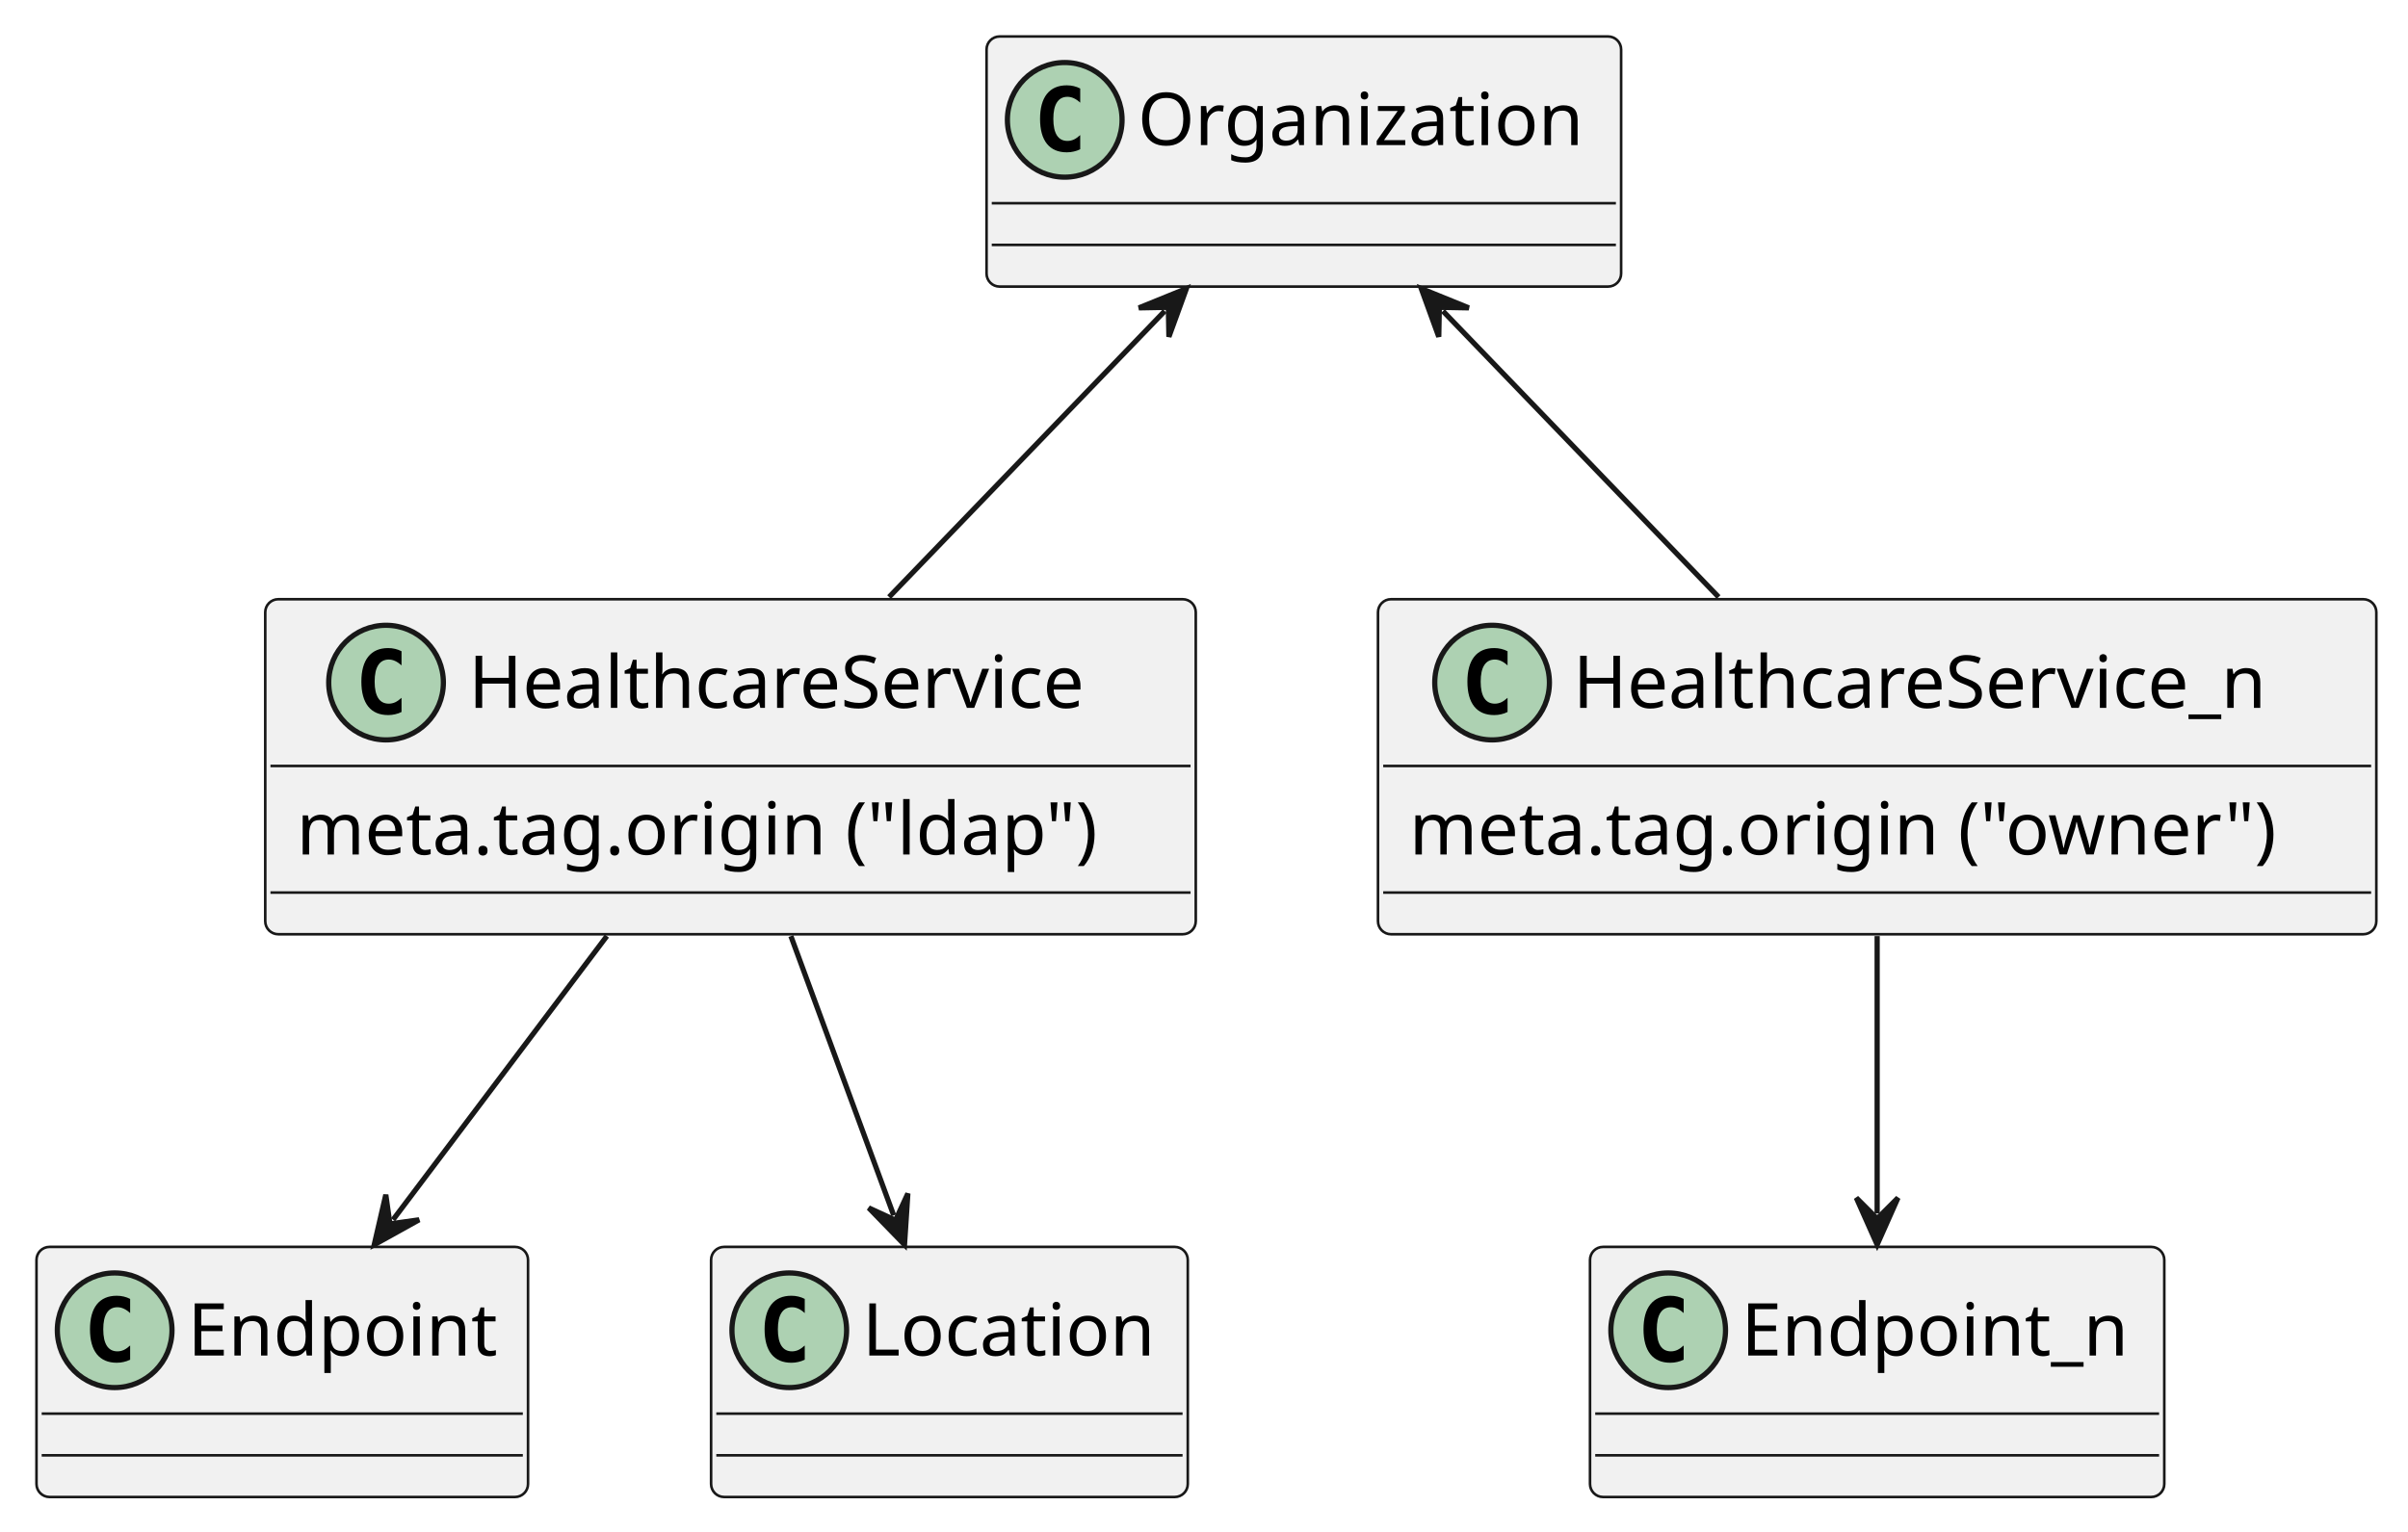
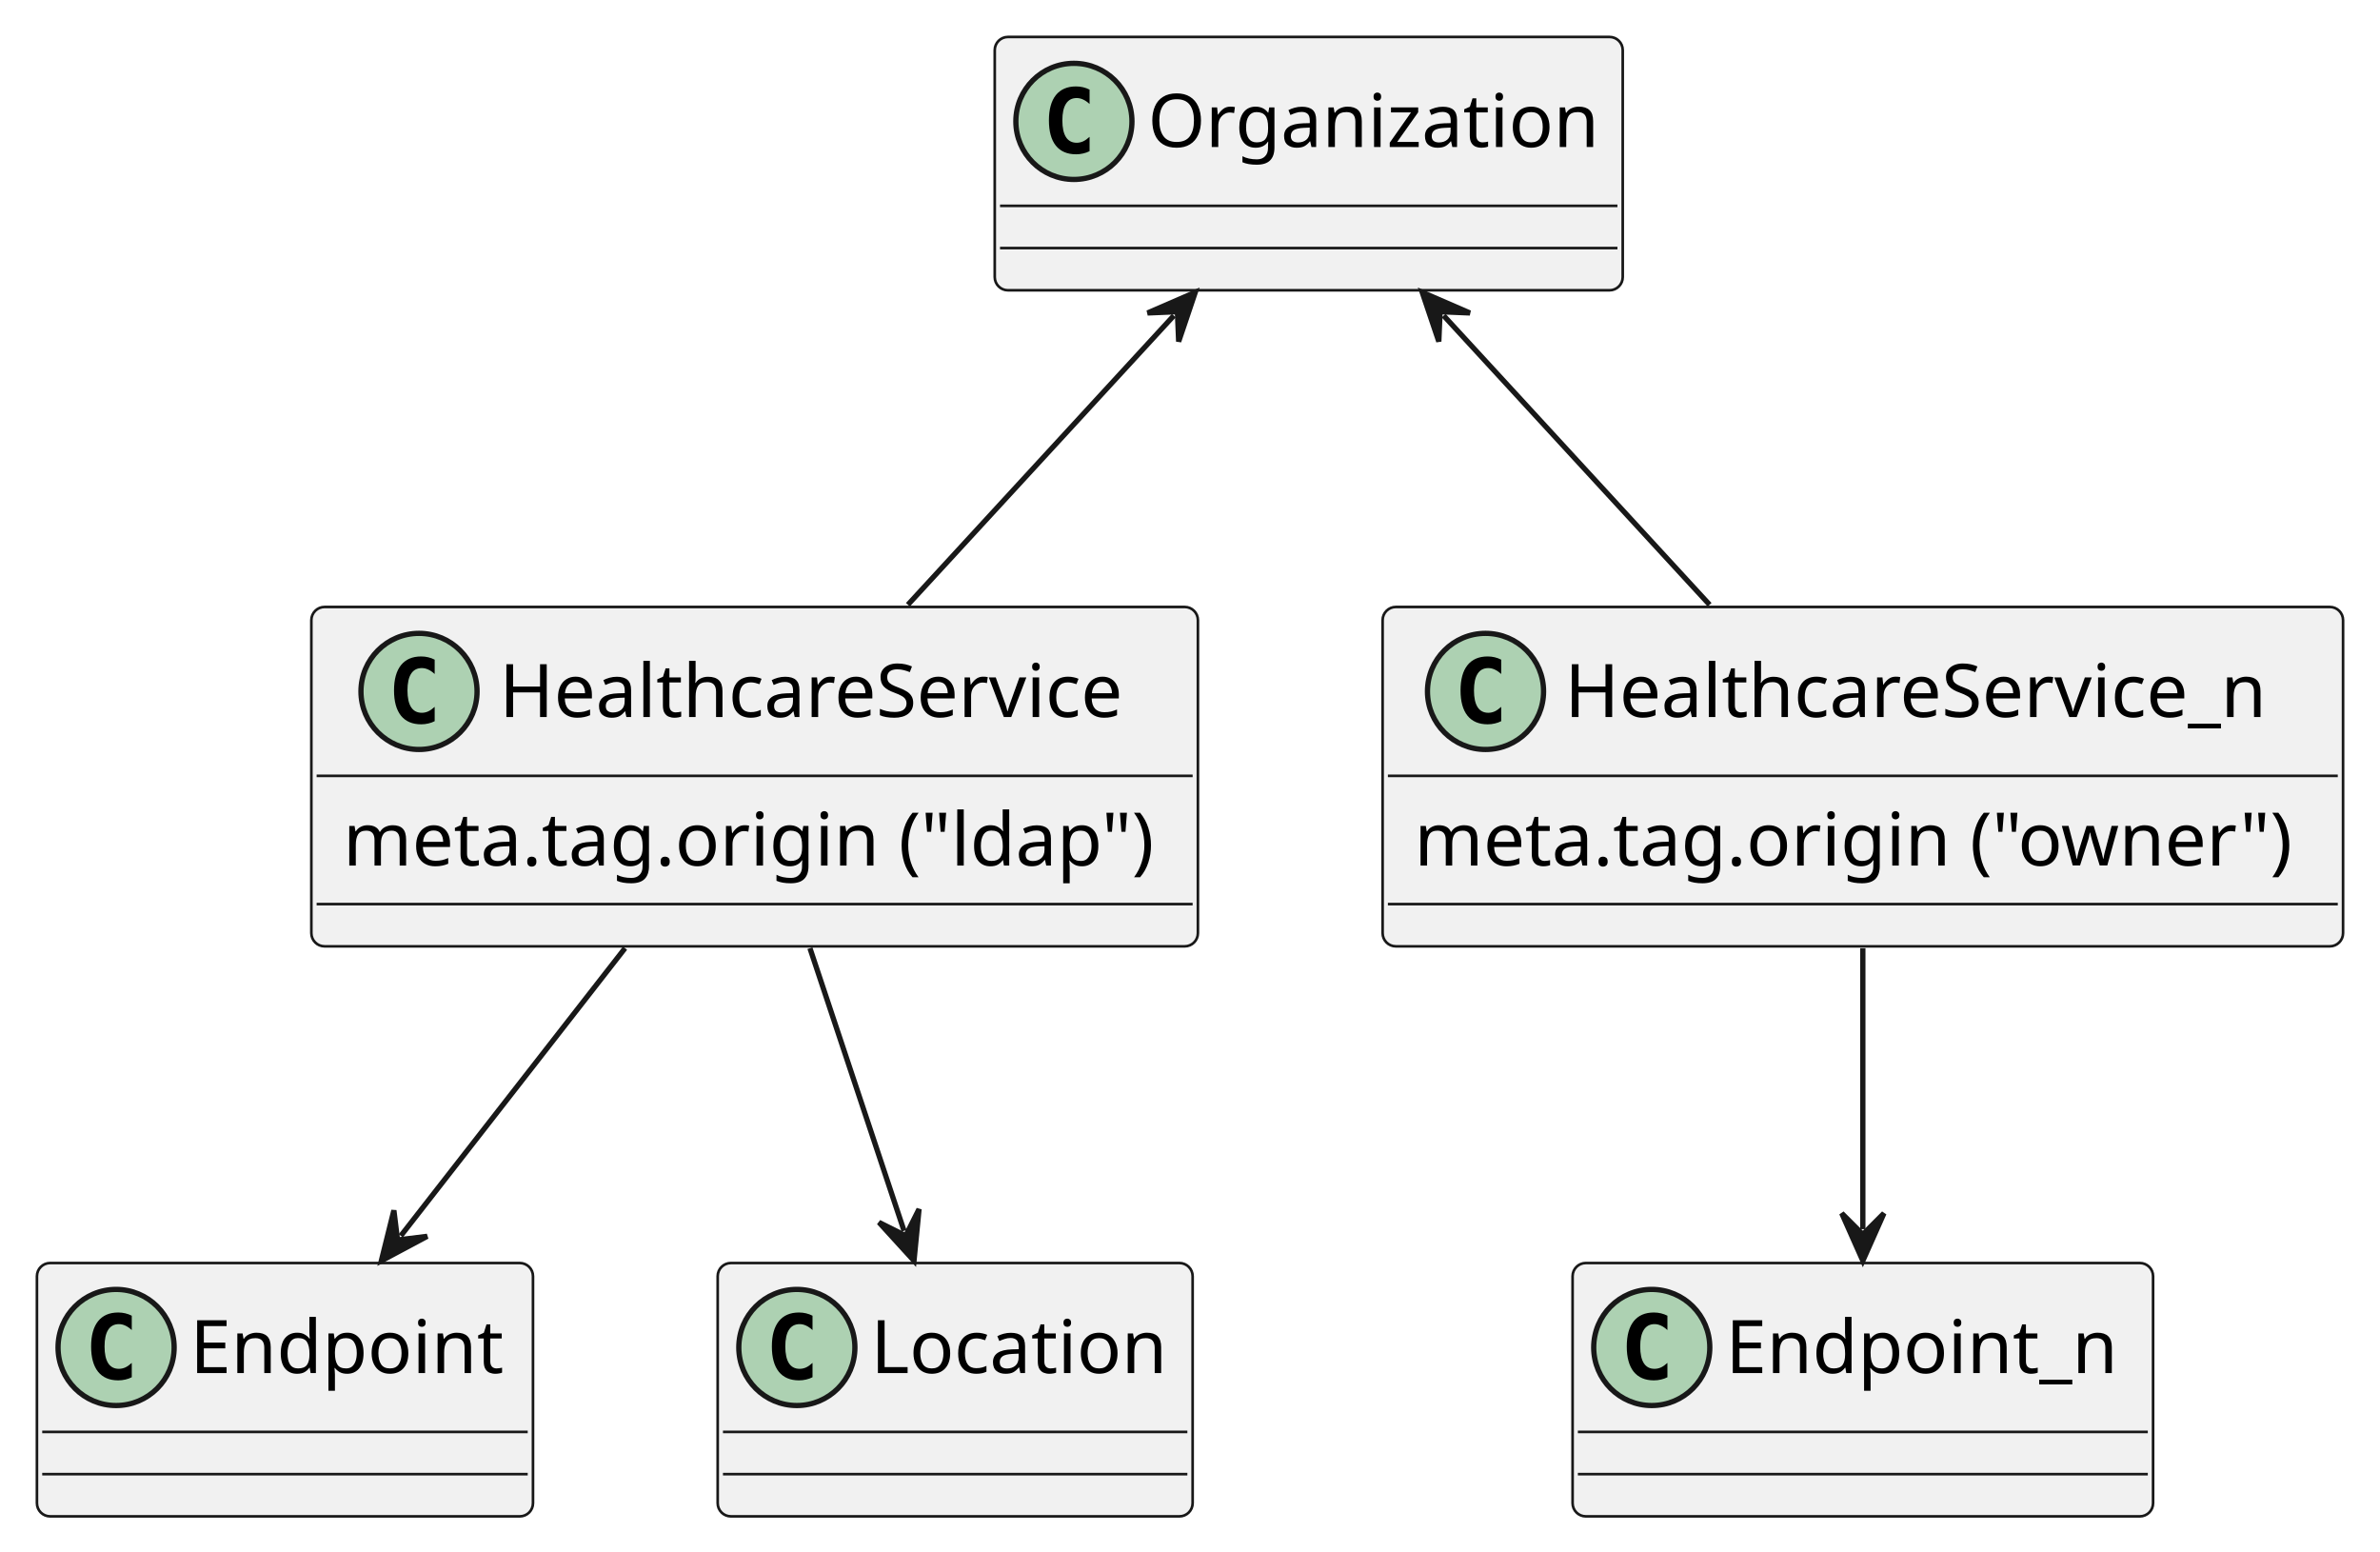
- <svg xmlns="http://www.w3.org/2000/svg" contentStyleType="text/css" data-diagram-type="CLASS" height="294px" preserveAspectRatio="none" style="width:462px;height:294px;background:#FFFFFF;" version="1.1" viewBox="0 0 462 294" width="462px" zoomAndPan="magnify">
+ <svg xmlns="http://www.w3.org/2000/svg" contentStyleType="text/css" height="294px" preserveAspectRatio="none" style="width:451px;height:294px;background:#FFFFFF;" version="1.1" viewBox="0 0 451 294" width="451px" zoomAndPan="magnify">
  <defs />
  <g>
-     <g class="entity" data-entity="Organization" data-source-line="2" data-uid="ent0002" id="entity_Organization">
-       <rect fill="#F1F1F1" height="48" rx="2.5" ry="2.5" style="stroke:#181818;stroke-width:0.5;" width="121.749" x="189.28" y="7" />
-       <ellipse cx="204.28" cy="23" fill="#ADD1B2" rx="11" ry="11" style="stroke:#181818;stroke-width:1;" />
-       <path d="M207.249,28.641 Q206.671,28.938 206.03,29.078 Q205.389,29.234 204.686,29.234 Q202.186,29.234 200.858,27.594 Q199.546,25.938 199.546,22.812 Q199.546,19.688 200.858,18.031 Q202.186,16.375 204.686,16.375 Q205.389,16.375 206.03,16.531 Q206.686,16.688 207.249,16.984 L207.249,19.703 Q206.624,19.125 206.03,18.859 Q205.436,18.578 204.811,18.578 Q203.468,18.578 202.78,19.656 Q202.093,20.719 202.093,22.812 Q202.093,24.906 202.78,25.984 Q203.468,27.047 204.811,27.047 Q205.436,27.047 206.03,26.781 Q206.624,26.5 207.249,25.922 L207.249,28.641 Z " fill="#000000" />
-       <text fill="#000000" font-family="sans-serif" font-size="14" lengthAdjust="spacing" textLength="89.749" x="218.28" y="27.847">Organization</text>
-       <line style="stroke:#181818;stroke-width:0.5;" x1="190.28" x2="310.029" y1="39" y2="39" />
-       <line style="stroke:#181818;stroke-width:0.5;" x1="190.28" x2="310.029" y1="47" y2="47" />
+     <g id="elem_Organization">
+       <rect codeLine="2" fill="#F1F1F1" height="48" id="Organization" rx="2.5" ry="2.5" style="stroke:#181818;stroke-width:0.5;" width="119" x="188.5" y="7" />
+       <ellipse cx="203.5" cy="23" fill="#ADD1B2" rx="11" ry="11" style="stroke:#181818;stroke-width:1.0;" />
+       <path d="M206.469,28.641 Q205.891,28.938 205.25,29.078 Q204.609,29.234 203.906,29.234 Q201.406,29.234 200.078,27.594 Q198.766,25.938 198.766,22.812 Q198.766,19.688 200.078,18.031 Q201.406,16.375 203.906,16.375 Q204.609,16.375 205.25,16.531 Q205.906,16.688 206.469,16.984 L206.469,19.703 Q205.844,19.125 205.25,18.859 Q204.656,18.578 204.031,18.578 Q202.688,18.578 202,19.656 Q201.312,20.719 201.312,22.812 Q201.312,24.906 202,25.984 Q202.688,27.047 204.031,27.047 Q204.656,27.047 205.25,26.781 Q205.844,26.5 206.469,25.922 L206.469,28.641 Z " fill="#000000" />
+       <text fill="#000000" font-family="sans-serif" font-size="14" lengthAdjust="spacing" textLength="87" x="217.5" y="27.847">Organization</text>
+       <line style="stroke:#181818;stroke-width:0.5;" x1="189.5" x2="306.5" y1="39" y2="39" />
+       <line style="stroke:#181818;stroke-width:0.5;" x1="189.5" x2="306.5" y1="47" y2="47" />
    </g>
-     <g class="entity" data-entity="HealthcareService" data-source-line="6" data-uid="ent0003" id="entity_HealthcareService">
-       <rect fill="#F1F1F1" height="64.297" rx="2.5" ry="2.5" style="stroke:#181818;stroke-width:0.5;" width="178.53" x="50.89" y="115" />
-       <ellipse cx="74.067" cy="131" fill="#ADD1B2" rx="11" ry="11" style="stroke:#181818;stroke-width:1;" />
-       <path d="M77.036,136.641 Q76.458,136.938 75.817,137.078 Q75.177,137.234 74.474,137.234 Q71.974,137.234 70.645,135.594 Q69.333,133.938 69.333,130.812 Q69.333,127.688 70.645,126.031 Q71.974,124.375 74.474,124.375 Q75.177,124.375 75.817,124.531 Q76.474,124.688 77.036,124.984 L77.036,127.703 Q76.411,127.125 75.817,126.859 Q75.224,126.578 74.599,126.578 Q73.255,126.578 72.567,127.656 Q71.88,128.719 71.88,130.812 Q71.88,132.906 72.567,133.984 Q73.255,135.047 74.599,135.047 Q75.224,135.047 75.817,134.781 Q76.411,134.5 77.036,133.922 L77.036,136.641 Z " fill="#000000" />
-       <text fill="#000000" font-family="sans-serif" font-size="14" lengthAdjust="spacing" textLength="128.358" x="89.885" y="135.847">HealthcareService</text>
-       <line style="stroke:#181818;stroke-width:0.5;" x1="51.89" x2="228.42" y1="147" y2="147" />
-       <text fill="#000000" font-family="sans-serif" font-size="14" lengthAdjust="spacing" textLength="166.53" x="56.89" y="163.995">meta.tag.origin ("ldap")</text>
-       <line style="stroke:#181818;stroke-width:0.5;" x1="51.89" x2="228.42" y1="171.297" y2="171.297" />
+     <g id="elem_HealthcareService">
+       <rect codeLine="6" fill="#F1F1F1" height="64.297" id="HealthcareService" rx="2.5" ry="2.5" style="stroke:#181818;stroke-width:0.5;" width="168" x="59" y="115" />
+       <ellipse cx="79.4" cy="131" fill="#ADD1B2" rx="11" ry="11" style="stroke:#181818;stroke-width:1.0;" />
+       <path d="M82.369,136.641 Q81.791,136.938 81.15,137.078 Q80.509,137.234 79.806,137.234 Q77.306,137.234 75.978,135.594 Q74.666,133.938 74.666,130.812 Q74.666,127.688 75.978,126.031 Q77.306,124.375 79.806,124.375 Q80.509,124.375 81.15,124.531 Q81.806,124.688 82.369,124.984 L82.369,127.703 Q81.744,127.125 81.15,126.859 Q80.556,126.578 79.931,126.578 Q78.588,126.578 77.9,127.656 Q77.213,128.719 77.213,130.812 Q77.213,132.906 77.9,133.984 Q78.588,135.047 79.931,135.047 Q80.556,135.047 81.15,134.781 Q81.744,134.5 82.369,133.922 L82.369,136.641 Z " fill="#000000" />
+       <text fill="#000000" font-family="sans-serif" font-size="14" lengthAdjust="spacing" textLength="124" x="94.6" y="135.847">HealthcareService</text>
+       <line style="stroke:#181818;stroke-width:0.5;" x1="60" x2="226" y1="147" y2="147" />
+       <text fill="#000000" font-family="sans-serif" font-size="14" lengthAdjust="spacing" textLength="156" x="65" y="163.995">meta.tag.origin ("ldap")</text>
+       <line style="stroke:#181818;stroke-width:0.5;" x1="60" x2="226" y1="171.297" y2="171.297" />
    </g>
-     <g class="entity" data-entity="HealthcareService_n" data-source-line="10" data-uid="ent0004" id="entity_HealthcareService_n">
-       <rect fill="#F1F1F1" height="64.297" rx="2.5" ry="2.5" style="stroke:#181818;stroke-width:0.5;" width="191.546" x="264.38" y="115" />
-       <ellipse cx="286.272" cy="131" fill="#ADD1B2" rx="11" ry="11" style="stroke:#181818;stroke-width:1;" />
-       <path d="M289.24,136.641 Q288.662,136.938 288.022,137.078 Q287.381,137.234 286.678,137.234 Q284.178,137.234 282.85,135.594 Q281.537,133.938 281.537,130.812 Q281.537,127.688 282.85,126.031 Q284.178,124.375 286.678,124.375 Q287.381,124.375 288.022,124.531 Q288.678,124.688 289.24,124.984 L289.24,127.703 Q288.615,127.125 288.022,126.859 Q287.428,126.578 286.803,126.578 Q285.459,126.578 284.772,127.656 Q284.084,128.719 284.084,130.812 Q284.084,132.906 284.772,133.984 Q285.459,135.047 286.803,135.047 Q287.428,135.047 288.022,134.781 Q288.615,134.5 289.24,133.922 L289.24,136.641 Z " fill="#000000" />
-       <text fill="#000000" font-family="sans-serif" font-size="14" lengthAdjust="spacing" textLength="144.231" x="301.803" y="135.847">HealthcareService_n</text>
-       <line style="stroke:#181818;stroke-width:0.5;" x1="265.38" x2="454.926" y1="147" y2="147" />
-       <text fill="#000000" font-family="sans-serif" font-size="14" lengthAdjust="spacing" textLength="179.546" x="270.38" y="163.995">meta.tag.origin ("owner")</text>
-       <line style="stroke:#181818;stroke-width:0.5;" x1="265.38" x2="454.926" y1="171.297" y2="171.297" />
+     <g id="elem_HealthcareService_n">
+       <rect codeLine="10" fill="#F1F1F1" height="64.297" id="HealthcareService_n" rx="2.5" ry="2.5" style="stroke:#181818;stroke-width:0.5;" width="182" x="262" y="115" />
+       <ellipse cx="281.5" cy="131" fill="#ADD1B2" rx="11" ry="11" style="stroke:#181818;stroke-width:1.0;" />
+       <path d="M284.469,136.641 Q283.891,136.938 283.25,137.078 Q282.609,137.234 281.906,137.234 Q279.406,137.234 278.078,135.594 Q276.766,133.938 276.766,130.812 Q276.766,127.688 278.078,126.031 Q279.406,124.375 281.906,124.375 Q282.609,124.375 283.25,124.531 Q283.906,124.688 284.469,124.984 L284.469,127.703 Q283.844,127.125 283.25,126.859 Q282.656,126.578 282.031,126.578 Q280.688,126.578 280,127.656 Q279.312,128.719 279.312,130.812 Q279.312,132.906 280,133.984 Q280.688,135.047 282.031,135.047 Q282.656,135.047 283.25,134.781 Q283.844,134.5 284.469,133.922 L284.469,136.641 Z " fill="#000000" />
+       <text fill="#000000" font-family="sans-serif" font-size="14" lengthAdjust="spacing" textLength="140" x="296.5" y="135.847">HealthcareService_n</text>
+       <line style="stroke:#181818;stroke-width:0.5;" x1="263" x2="443" y1="147" y2="147" />
+       <text fill="#000000" font-family="sans-serif" font-size="14" lengthAdjust="spacing" textLength="170" x="268" y="163.995">meta.tag.origin ("owner")</text>
+       <line style="stroke:#181818;stroke-width:0.5;" x1="263" x2="443" y1="171.297" y2="171.297" />
    </g>
-     <g class="entity" data-entity="Endpoint" data-source-line="14" data-uid="ent0005" id="entity_Endpoint">
-       <rect fill="#F1F1F1" height="48" rx="2.5" ry="2.5" style="stroke:#181818;stroke-width:0.5;" width="94.31" x="7" y="239.3" />
-       <ellipse cx="22" cy="255.3" fill="#ADD1B2" rx="11" ry="11" style="stroke:#181818;stroke-width:1;" />
+     <g id="elem_Endpoint">
+       <rect codeLine="14" fill="#F1F1F1" height="48" id="Endpoint" rx="2.5" ry="2.5" style="stroke:#181818;stroke-width:0.5;" width="94" x="7" y="239.3" />
+       <ellipse cx="22" cy="255.3" fill="#ADD1B2" rx="11" ry="11" style="stroke:#181818;stroke-width:1.0;" />
      <path d="M24.969,260.941 Q24.391,261.238 23.75,261.378 Q23.109,261.534 22.406,261.534 Q19.906,261.534 18.578,259.894 Q17.266,258.238 17.266,255.113 Q17.266,251.988 18.578,250.331 Q19.906,248.675 22.406,248.675 Q23.109,248.675 23.75,248.831 Q24.406,248.988 24.969,249.284 L24.969,252.003 Q24.344,251.425 23.75,251.159 Q23.156,250.878 22.531,250.878 Q21.188,250.878 20.5,251.956 Q19.812,253.019 19.812,255.113 Q19.812,257.206 20.5,258.284 Q21.188,259.347 22.531,259.347 Q23.156,259.347 23.75,259.081 Q24.344,258.8 24.969,258.222 L24.969,260.941 Z " fill="#000000" />
-       <text fill="#000000" font-family="sans-serif" font-size="14" lengthAdjust="spacing" textLength="62.31" x="36" y="260.147">Endpoint</text>
-       <line style="stroke:#181818;stroke-width:0.5;" x1="8" x2="100.31" y1="271.3" y2="271.3" />
-       <line style="stroke:#181818;stroke-width:0.5;" x1="8" x2="100.31" y1="279.3" y2="279.3" />
+       <text fill="#000000" font-family="sans-serif" font-size="14" lengthAdjust="spacing" textLength="62" x="36" y="260.147">Endpoint</text>
+       <line style="stroke:#181818;stroke-width:0.5;" x1="8" x2="100" y1="271.3" y2="271.3" />
+       <line style="stroke:#181818;stroke-width:0.5;" x1="8" x2="100" y1="279.3" y2="279.3" />
    </g>
-     <g class="entity" data-entity="Location" data-source-line="17" data-uid="ent0006" id="entity_Location">
-       <rect fill="#F1F1F1" height="48" rx="2.5" ry="2.5" style="stroke:#181818;stroke-width:0.5;" width="91.459" x="136.43" y="239.3" />
-       <ellipse cx="151.43" cy="255.3" fill="#ADD1B2" rx="11" ry="11" style="stroke:#181818;stroke-width:1;" />
-       <path d="M154.399,260.941 Q153.821,261.238 153.18,261.378 Q152.539,261.534 151.836,261.534 Q149.336,261.534 148.008,259.894 Q146.696,258.238 146.696,255.113 Q146.696,251.988 148.008,250.331 Q149.336,248.675 151.836,248.675 Q152.539,248.675 153.18,248.831 Q153.836,248.988 154.399,249.284 L154.399,252.003 Q153.774,251.425 153.18,251.159 Q152.586,250.878 151.961,250.878 Q150.618,250.878 149.93,251.956 Q149.243,253.019 149.243,255.113 Q149.243,257.206 149.93,258.284 Q150.618,259.347 151.961,259.347 Q152.586,259.347 153.18,259.081 Q153.774,258.8 154.399,258.222 L154.399,260.941 Z " fill="#000000" />
-       <text fill="#000000" font-family="sans-serif" font-size="14" lengthAdjust="spacing" textLength="59.459" x="165.43" y="260.147">Location</text>
-       <line style="stroke:#181818;stroke-width:0.5;" x1="137.43" x2="226.889" y1="271.3" y2="271.3" />
-       <line style="stroke:#181818;stroke-width:0.5;" x1="137.43" x2="226.889" y1="279.3" y2="279.3" />
+     <g id="elem_Location">
+       <rect codeLine="17" fill="#F1F1F1" height="48" id="Location" rx="2.5" ry="2.5" style="stroke:#181818;stroke-width:0.5;" width="90" x="136" y="239.3" />
+       <ellipse cx="151" cy="255.3" fill="#ADD1B2" rx="11" ry="11" style="stroke:#181818;stroke-width:1.0;" />
+       <path d="M153.969,260.941 Q153.391,261.238 152.75,261.378 Q152.109,261.534 151.406,261.534 Q148.906,261.534 147.578,259.894 Q146.266,258.238 146.266,255.113 Q146.266,251.988 147.578,250.331 Q148.906,248.675 151.406,248.675 Q152.109,248.675 152.75,248.831 Q153.406,248.988 153.969,249.284 L153.969,252.003 Q153.344,251.425 152.75,251.159 Q152.156,250.878 151.531,250.878 Q150.188,250.878 149.5,251.956 Q148.812,253.019 148.812,255.113 Q148.812,257.206 149.5,258.284 Q150.188,259.347 151.531,259.347 Q152.156,259.347 152.75,259.081 Q153.344,258.8 153.969,258.222 L153.969,260.941 Z " fill="#000000" />
+       <text fill="#000000" font-family="sans-serif" font-size="14" lengthAdjust="spacing" textLength="58" x="165" y="260.147">Location</text>
+       <line style="stroke:#181818;stroke-width:0.5;" x1="137" x2="225" y1="271.3" y2="271.3" />
+       <line style="stroke:#181818;stroke-width:0.5;" x1="137" x2="225" y1="279.3" y2="279.3" />
    </g>
-     <g class="entity" data-entity="Endpoint_n" data-source-line="25" data-uid="ent0011" id="entity_Endpoint_n">
-       <rect fill="#F1F1F1" height="48" rx="2.5" ry="2.5" style="stroke:#181818;stroke-width:0.5;" width="110.183" x="305.06" y="239.3" />
-       <ellipse cx="320.06" cy="255.3" fill="#ADD1B2" rx="11" ry="11" style="stroke:#181818;stroke-width:1;" />
-       <path d="M323.029,260.941 Q322.451,261.238 321.81,261.378 Q321.169,261.534 320.466,261.534 Q317.966,261.534 316.638,259.894 Q315.326,258.238 315.326,255.113 Q315.326,251.988 316.638,250.331 Q317.966,248.675 320.466,248.675 Q321.169,248.675 321.81,248.831 Q322.466,248.988 323.029,249.284 L323.029,252.003 Q322.404,251.425 321.81,251.159 Q321.216,250.878 320.591,250.878 Q319.248,250.878 318.56,251.956 Q317.873,253.019 317.873,255.113 Q317.873,257.206 318.56,258.284 Q319.248,259.347 320.591,259.347 Q321.216,259.347 321.81,259.081 Q322.404,258.8 323.029,258.222 L323.029,260.941 Z " fill="#000000" />
-       <text fill="#000000" font-family="sans-serif" font-size="14" lengthAdjust="spacing" textLength="78.183" x="334.06" y="260.147">Endpoint_n</text>
-       <line style="stroke:#181818;stroke-width:0.5;" x1="306.06" x2="414.243" y1="271.3" y2="271.3" />
-       <line style="stroke:#181818;stroke-width:0.5;" x1="306.06" x2="414.243" y1="279.3" y2="279.3" />
+     <g id="elem_Endpoint_n">
+       <rect fill="#F1F1F1" height="48" id="Endpoint_n" rx="2.5" ry="2.5" style="stroke:#181818;stroke-width:0.5;" width="110" x="298" y="239.3" />
+       <ellipse cx="313" cy="255.3" fill="#ADD1B2" rx="11" ry="11" style="stroke:#181818;stroke-width:1.0;" />
+       <path d="M315.969,260.941 Q315.391,261.238 314.75,261.378 Q314.109,261.534 313.406,261.534 Q310.906,261.534 309.578,259.894 Q308.266,258.238 308.266,255.113 Q308.266,251.988 309.578,250.331 Q310.906,248.675 313.406,248.675 Q314.109,248.675 314.75,248.831 Q315.406,248.988 315.969,249.284 L315.969,252.003 Q315.344,251.425 314.75,251.159 Q314.156,250.878 313.531,250.878 Q312.188,250.878 311.5,251.956 Q310.812,253.019 310.812,255.113 Q310.812,257.206 311.5,258.284 Q312.188,259.347 313.531,259.347 Q314.156,259.347 314.75,259.081 Q315.344,258.8 315.969,258.222 L315.969,260.941 Z " fill="#000000" />
+       <text fill="#000000" font-family="sans-serif" font-size="14" lengthAdjust="spacing" textLength="78" x="327" y="260.147">Endpoint_n</text>
+       <line style="stroke:#181818;stroke-width:0.5;" x1="299" x2="407" y1="271.3" y2="271.3" />
+       <line style="stroke:#181818;stroke-width:0.5;" x1="299" x2="407" y1="279.3" y2="279.3" />
    </g>
-     <g class="link" data-entity-1="Organization" data-entity-2="HealthcareService" data-source-line="20" data-uid="lnk7" id="link_Organization_HealthcareService">
-       <path codeLine="20" d="M223.466,59.7 C206.996,76.79 188.64,95.84 170.58,114.58" fill="none" id="Organization-backto-HealthcareService" style="stroke:#181818;stroke-width:1;" />
-       <polygon fill="#181818" points="227.63,55.38,218.505,59.085,224.16,58.98,224.265,64.636,227.63,55.38" style="stroke:#181818;stroke-width:1;" />
+     <g id="link_Organization_HealthcareService">
+       <path codeLine="20" d="M222.438,59.796 C206.718,76.886 189.28,95.84 172.04,114.58 " fill="none" id="Organization-backto-HealthcareService" style="stroke:#181818;stroke-width:1.0;" />
+       <polygon fill="#181818" points="226.5,55.38,217.463,59.296,223.115,59.06,223.351,64.712,226.5,55.38" style="stroke:#181818;stroke-width:1.0;" />
    </g>
-     <g class="link" data-entity-1="HealthcareService" data-entity-2="Endpoint" data-source-line="21" data-uid="lnk8" id="link_HealthcareService_Endpoint">
-       <path codeLine="21" d="M116.43,179.65 C102.31,198.39 88.3,216.978 75.41,234.088" fill="none" id="HealthcareService-to-Endpoint" style="stroke:#181818;stroke-width:1;" />
-       <polygon fill="#181818" points="71.8,238.88,80.41,234.099,74.809,234.887,74.021,229.285,71.8,238.88" style="stroke:#181818;stroke-width:1;" />
+     <g id="link_HealthcareService_Endpoint">
+       <path codeLine="21" d="M118.44,179.65 C103.83,198.39 89.289,217.038 75.949,234.148 " fill="none" id="HealthcareService-to-Endpoint" style="stroke:#181818;stroke-width:1.0;" />
+       <polygon fill="#181818" points="72.26,238.88,80.948,234.242,75.334,234.937,74.639,229.323,72.26,238.88" style="stroke:#181818;stroke-width:1.0;" />
    </g>
-     <g class="link" data-entity-1="HealthcareService" data-entity-2="Location" data-source-line="22" data-uid="lnk9" id="link_HealthcareService_Location">
-       <path codeLine="22" d="M151.74,179.65 C158.64,198.39 165.167,216.139 171.467,233.25" fill="none" id="HealthcareService-to-Location" style="stroke:#181818;stroke-width:1;" />
-       <polygon fill="#181818" points="173.54,238.88,174.184,229.052,171.812,234.188,166.677,231.816,173.54,238.88" style="stroke:#181818;stroke-width:1;" />
+     <g id="link_HealthcareService_Location">
+       <path codeLine="22" d="M153.48,179.65 C159.72,198.39 165.617,216.077 171.307,233.187 " fill="none" id="HealthcareService-to-Location" style="stroke:#181818;stroke-width:1.0;" />
+       <polygon fill="#181818" points="173.2,238.88,174.156,229.078,171.622,234.136,166.564,231.602,173.2,238.88" style="stroke:#181818;stroke-width:1.0;" />
    </g>
-     <g class="link" data-entity-1="Organization" data-entity-2="HealthcareService_n" data-source-line="24" data-uid="lnk10" id="link_Organization_HealthcareService_n">
-       <path codeLine="24" d="M276.844,59.7 C293.314,76.79 311.67,95.84 329.73,114.58" fill="none" id="Organization-backto-HealthcareService_n" style="stroke:#181818;stroke-width:1;" />
-       <polygon fill="#181818" points="272.68,55.38,276.045,64.636,276.15,58.98,281.805,59.085,272.68,55.38" style="stroke:#181818;stroke-width:1;" />
+     <g id="link_Organization_HealthcareService_n">
+       <path codeLine="24" d="M273.562,59.796 C289.282,76.886 306.72,95.84 323.96,114.58 " fill="none" id="Organization-backto-HealthcareService_n" style="stroke:#181818;stroke-width:1.0;" />
+       <polygon fill="#181818" points="269.5,55.38,272.649,64.712,272.885,59.06,278.537,59.296,269.5,55.38" style="stroke:#181818;stroke-width:1.0;" />
    </g>
-     <g class="link" data-entity-1="HealthcareService_n" data-entity-2="Endpoint_n" data-source-line="25" data-uid="lnk12" id="link_HealthcareService_n_Endpoint_n">
-       <path codeLine="25" d="M360.15,179.65 C360.15,198.39 360.15,215.77 360.15,232.88" fill="none" id="HealthcareService_n-to-Endpoint_n" style="stroke:#181818;stroke-width:1;" />
-       <polygon fill="#181818" points="360.15,238.88,364.15,229.88,360.15,233.88,356.15,229.88,360.15,238.88" style="stroke:#181818;stroke-width:1;" />
+     <g id="link_HealthcareService_n_Endpoint_n">
+       <path codeLine="25" d="M353,179.65 C353,198.39 353,215.77 353,232.88 " fill="none" id="HealthcareService_n-to-Endpoint_n" style="stroke:#181818;stroke-width:1.0;" />
+       <polygon fill="#181818" points="353,238.88,357,229.88,353,233.88,349,229.88,353,238.88" style="stroke:#181818;stroke-width:1.0;" />
    </g>
  </g>
</svg>
